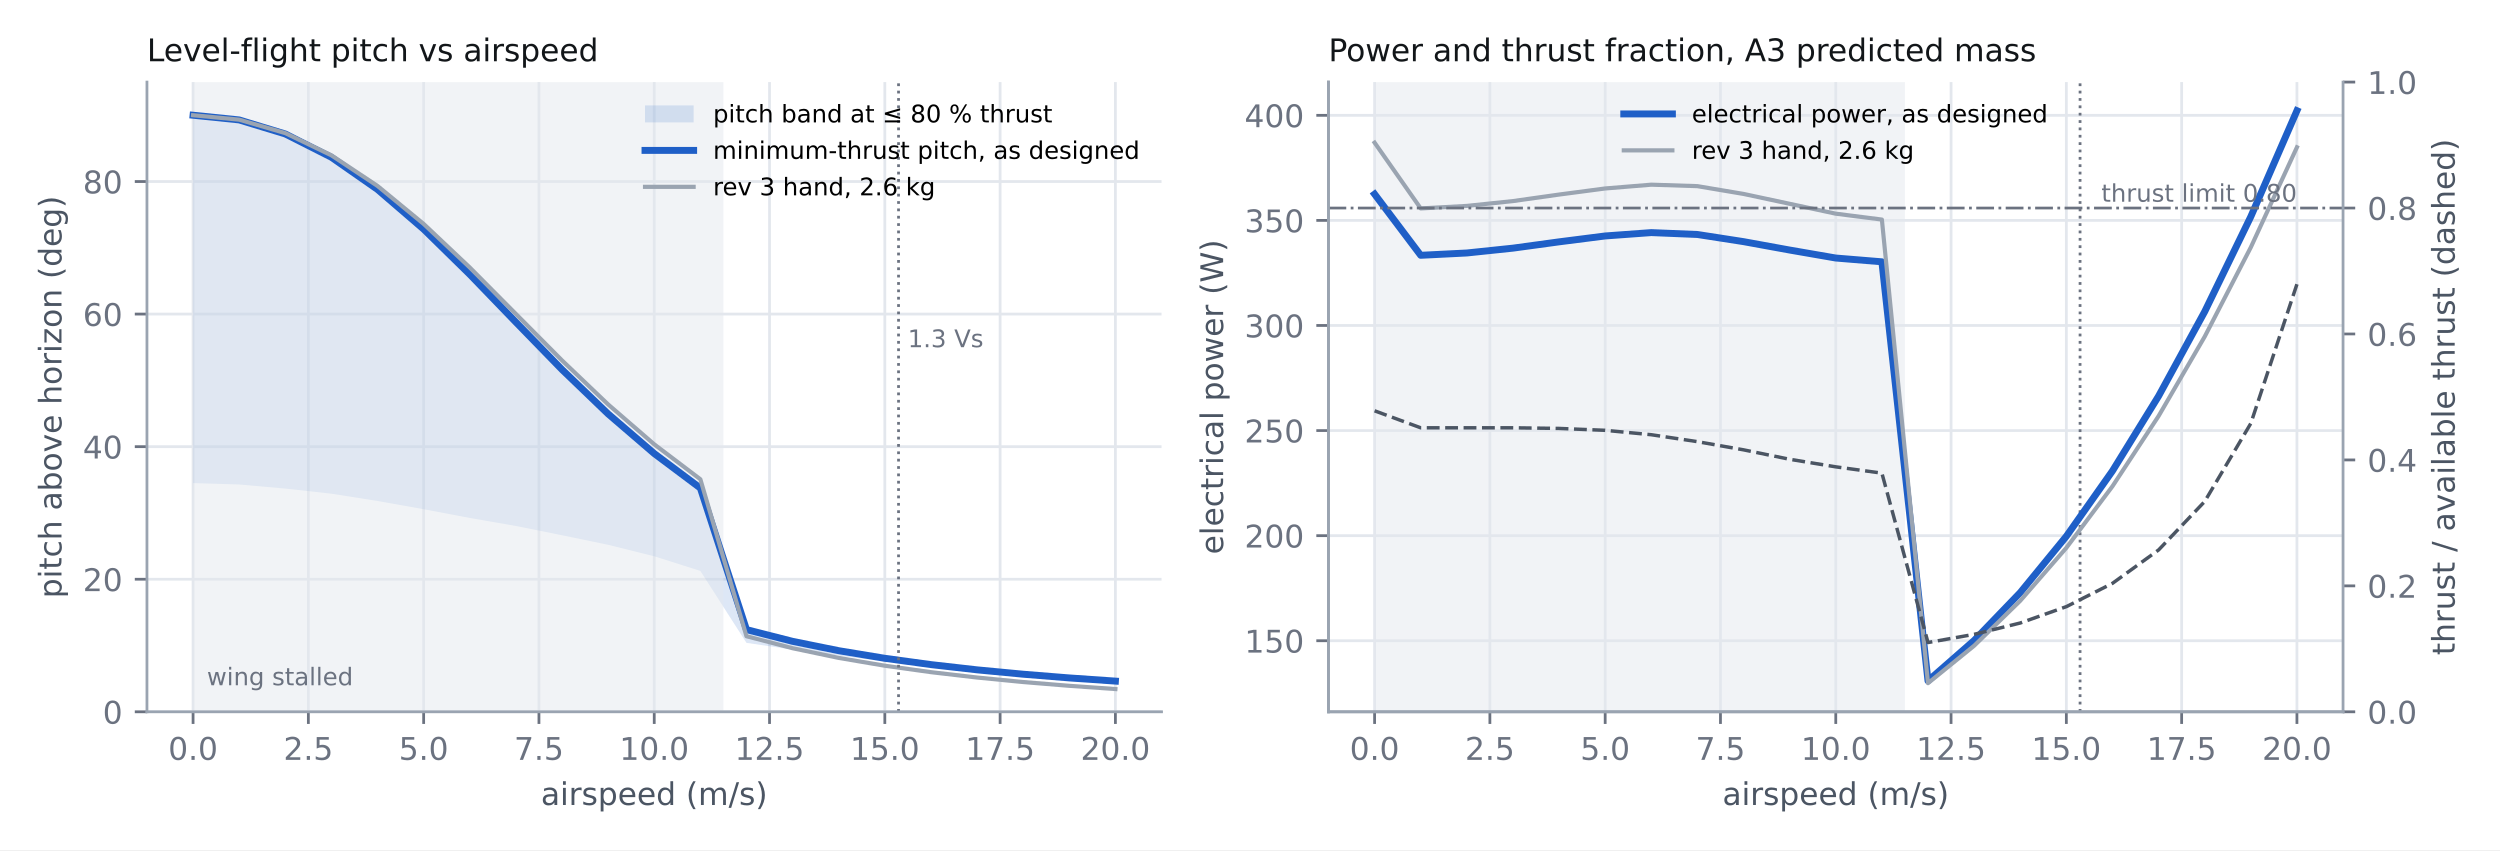
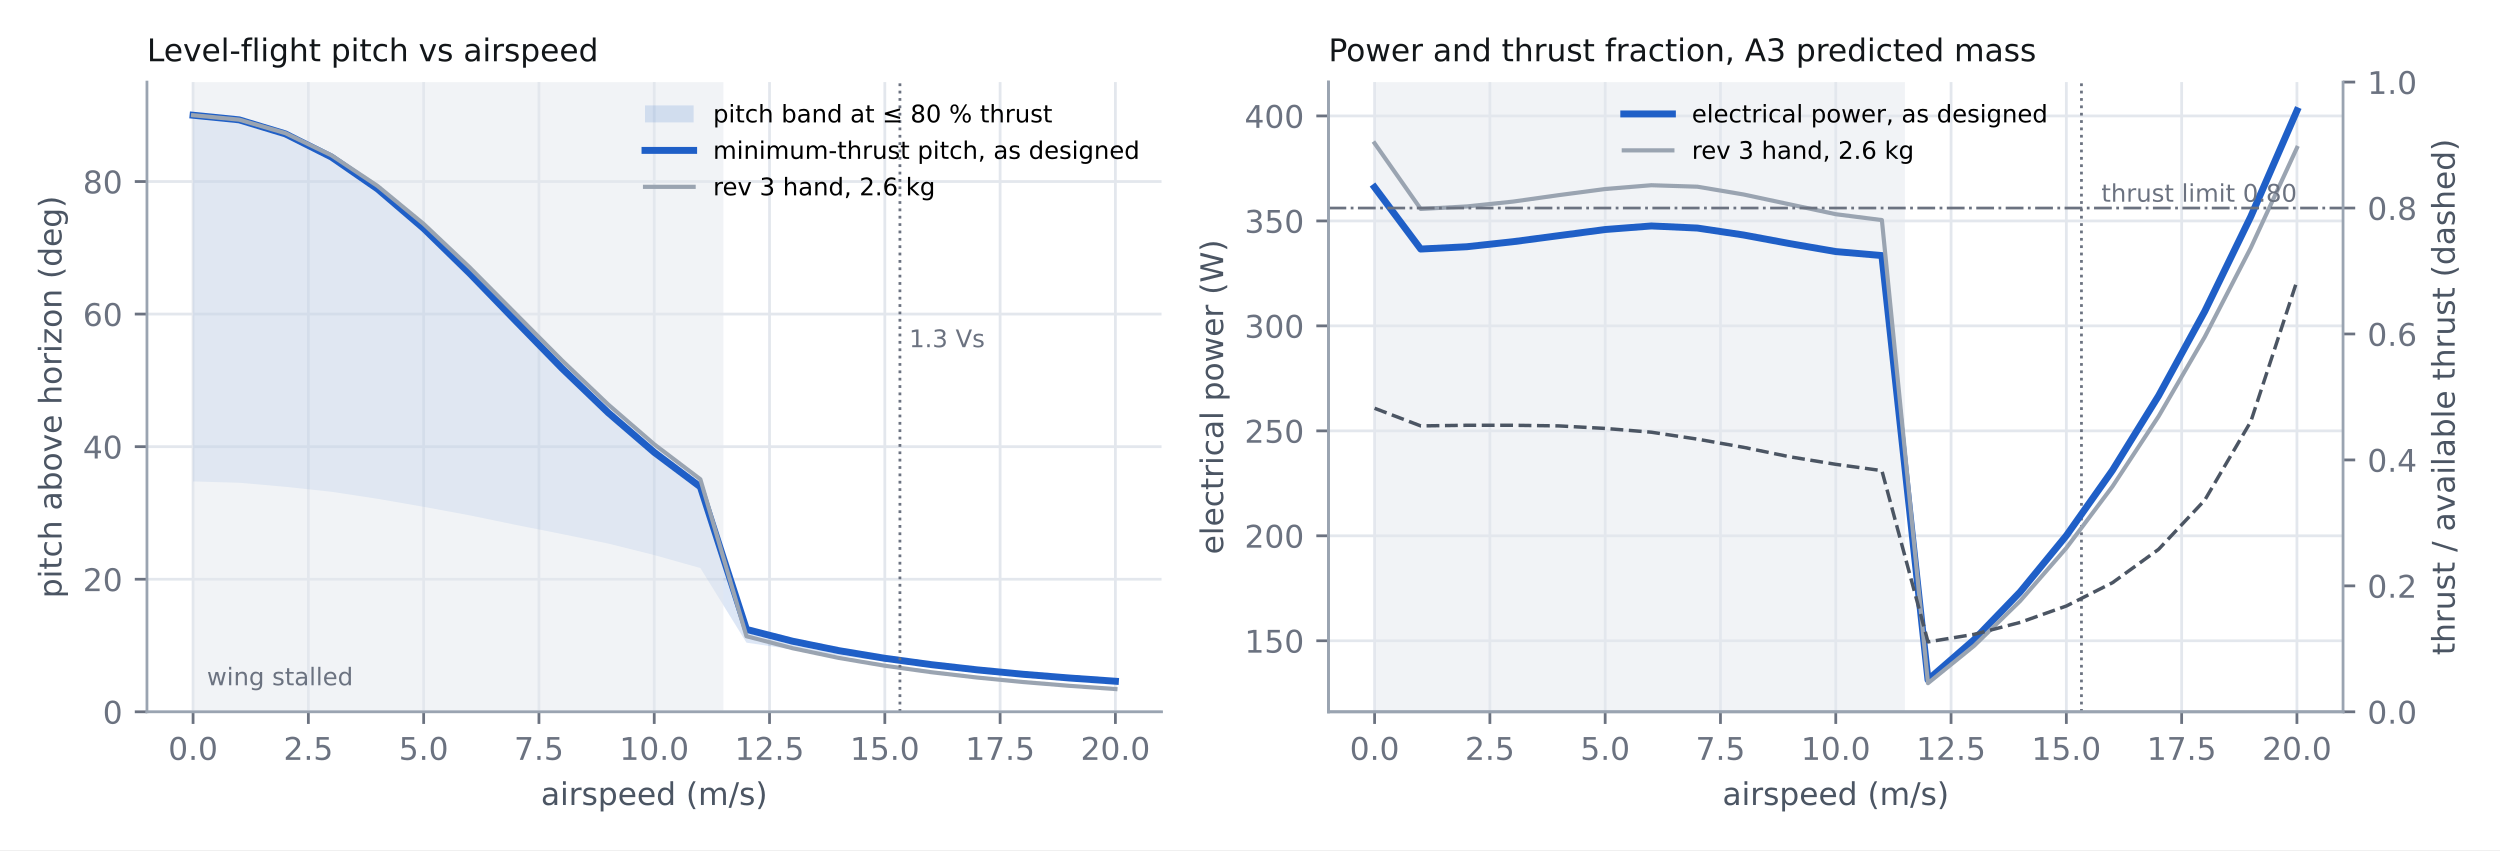
<svg xmlns="http://www.w3.org/2000/svg" xmlns:xlink="http://www.w3.org/1999/xlink" width="720pt" height="244.8pt" viewBox="0 0 720 244.8" version="1.1">
  <defs>
    <style type="text/css">*{stroke-linejoin: round; stroke-linecap: butt}</style>
  </defs>
  <g id="figure_1">
    <g id="patch_1">
      <path d="M 0 244.8  L 720 244.8  L 720 0  L 0 0  z " style="fill: #ffffff" />
    </g>
    <g id="axes_1">
      <g id="patch_2">
        <path d="M 42.322 204.998  L 334.519 204.998  L 334.519 23.64  L 42.322 23.64  z " style="fill: #ffffff" />
      </g>
      <g id="matplotlib.axis_1">
        <g id="xtick_1">
          <g id="line2d_1">
-             <path d="M 55.604 204.998  L 55.604 23.64  " clip-path="url(#p635dca496f)" style="fill: none; stroke: #e3e7ed; stroke-width: 0.8; stroke-linecap: square" />
+             <path d="M 55.604 204.998  L 55.604 23.64  " clip-path="url(#p59a75fa02b)" style="fill: none; stroke: #e3e7ed; stroke-width: 0.8; stroke-linecap: square" />
          </g>
          <g id="line2d_2">
            <defs>
-               <path id="m1dcbbbcacf" d="M 0 0  L 0 3.5  " style="stroke: #6b7280; stroke-width: 0.8" />
+               <path id="m2c5251b999" d="M 0 0  L 0 3.5  " style="stroke: #6b7280; stroke-width: 0.8" />
            </defs>
            <g>
-               <use xlink:href="#m1dcbbbcacf" x="55.604" y="204.998" style="fill: #6b7280; stroke: #6b7280; stroke-width: 0.8" />
+               <use xlink:href="#m2c5251b999" x="55.604" y="204.998" style="fill: #6b7280; stroke: #6b7280; stroke-width: 0.8" />
            </g>
          </g>
          <g id="text_1">
            <text style="font-size: 9px; font-family: 'IBM Plex Sans', 'DejaVu Sans'; text-anchor: middle; fill: #6b7280" x="55.604" y="218.836" transform="rotate(-0 55.60378 218.8358)">0.0</text>
          </g>
        </g>
        <g id="xtick_2">
          <g id="line2d_3">
-             <path d="M 88.808 204.998  L 88.808 23.64  " clip-path="url(#p635dca496f)" style="fill: none; stroke: #e3e7ed; stroke-width: 0.8; stroke-linecap: square" />
+             <path d="M 88.808 204.998  L 88.808 23.64  " clip-path="url(#p59a75fa02b)" style="fill: none; stroke: #e3e7ed; stroke-width: 0.8; stroke-linecap: square" />
          </g>
          <g id="line2d_4">
            <g>
-               <use xlink:href="#m1dcbbbcacf" x="88.808" y="204.998" style="fill: #6b7280; stroke: #6b7280; stroke-width: 0.8" />
+               <use xlink:href="#m2c5251b999" x="88.808" y="204.998" style="fill: #6b7280; stroke: #6b7280; stroke-width: 0.8" />
            </g>
          </g>
          <g id="text_2">
            <text style="font-size: 9px; font-family: 'IBM Plex Sans', 'DejaVu Sans'; text-anchor: middle; fill: #6b7280" x="88.808" y="218.836" transform="rotate(-0 88.80797 218.8358)">2.5</text>
          </g>
        </g>
        <g id="xtick_3">
          <g id="line2d_5">
-             <path d="M 122.012 204.998  L 122.012 23.64  " clip-path="url(#p635dca496f)" style="fill: none; stroke: #e3e7ed; stroke-width: 0.8; stroke-linecap: square" />
+             <path d="M 122.012 204.998  L 122.012 23.64  " clip-path="url(#p59a75fa02b)" style="fill: none; stroke: #e3e7ed; stroke-width: 0.8; stroke-linecap: square" />
          </g>
          <g id="line2d_6">
            <g>
-               <use xlink:href="#m1dcbbbcacf" x="122.012" y="204.998" style="fill: #6b7280; stroke: #6b7280; stroke-width: 0.8" />
+               <use xlink:href="#m2c5251b999" x="122.012" y="204.998" style="fill: #6b7280; stroke: #6b7280; stroke-width: 0.8" />
            </g>
          </g>
          <g id="text_3">
            <text style="font-size: 9px; font-family: 'IBM Plex Sans', 'DejaVu Sans'; text-anchor: middle; fill: #6b7280" x="122.012" y="218.836" transform="rotate(-0 122.0122 218.8358)">5.0</text>
          </g>
        </g>
        <g id="xtick_4">
          <g id="line2d_7">
-             <path d="M 155.216 204.998  L 155.216 23.64  " clip-path="url(#p635dca496f)" style="fill: none; stroke: #e3e7ed; stroke-width: 0.8; stroke-linecap: square" />
+             <path d="M 155.216 204.998  L 155.216 23.64  " clip-path="url(#p59a75fa02b)" style="fill: none; stroke: #e3e7ed; stroke-width: 0.8; stroke-linecap: square" />
          </g>
          <g id="line2d_8">
            <g>
-               <use xlink:href="#m1dcbbbcacf" x="155.216" y="204.998" style="fill: #6b7280; stroke: #6b7280; stroke-width: 0.8" />
+               <use xlink:href="#m2c5251b999" x="155.216" y="204.998" style="fill: #6b7280; stroke: #6b7280; stroke-width: 0.8" />
            </g>
          </g>
          <g id="text_4">
            <text style="font-size: 9px; font-family: 'IBM Plex Sans', 'DejaVu Sans'; text-anchor: middle; fill: #6b7280" x="155.216" y="218.836" transform="rotate(-0 155.2163 218.8358)">7.5</text>
          </g>
        </g>
        <g id="xtick_5">
          <g id="line2d_9">
-             <path d="M 188.421 204.998  L 188.421 23.64  " clip-path="url(#p635dca496f)" style="fill: none; stroke: #e3e7ed; stroke-width: 0.8; stroke-linecap: square" />
+             <path d="M 188.421 204.998  L 188.421 23.64  " clip-path="url(#p59a75fa02b)" style="fill: none; stroke: #e3e7ed; stroke-width: 0.8; stroke-linecap: square" />
          </g>
          <g id="line2d_10">
            <g>
-               <use xlink:href="#m1dcbbbcacf" x="188.421" y="204.998" style="fill: #6b7280; stroke: #6b7280; stroke-width: 0.8" />
+               <use xlink:href="#m2c5251b999" x="188.421" y="204.998" style="fill: #6b7280; stroke: #6b7280; stroke-width: 0.8" />
            </g>
          </g>
          <g id="text_5">
            <text style="font-size: 9px; font-family: 'IBM Plex Sans', 'DejaVu Sans'; text-anchor: middle; fill: #6b7280" x="188.421" y="218.836" transform="rotate(-0 188.4205 218.8358)">10.0</text>
          </g>
        </g>
        <g id="xtick_6">
          <g id="line2d_11">
-             <path d="M 221.625 204.998  L 221.625 23.64  " clip-path="url(#p635dca496f)" style="fill: none; stroke: #e3e7ed; stroke-width: 0.8; stroke-linecap: square" />
+             <path d="M 221.625 204.998  L 221.625 23.64  " clip-path="url(#p59a75fa02b)" style="fill: none; stroke: #e3e7ed; stroke-width: 0.8; stroke-linecap: square" />
          </g>
          <g id="line2d_12">
            <g>
-               <use xlink:href="#m1dcbbbcacf" x="221.625" y="204.998" style="fill: #6b7280; stroke: #6b7280; stroke-width: 0.8" />
+               <use xlink:href="#m2c5251b999" x="221.625" y="204.998" style="fill: #6b7280; stroke: #6b7280; stroke-width: 0.8" />
            </g>
          </g>
          <g id="text_6">
            <text style="font-size: 9px; font-family: 'IBM Plex Sans', 'DejaVu Sans'; text-anchor: middle; fill: #6b7280" x="221.625" y="218.836" transform="rotate(-0 221.6247 218.8358)">12.5</text>
          </g>
        </g>
        <g id="xtick_7">
          <g id="line2d_13">
-             <path d="M 254.829 204.998  L 254.829 23.64  " clip-path="url(#p635dca496f)" style="fill: none; stroke: #e3e7ed; stroke-width: 0.8; stroke-linecap: square" />
+             <path d="M 254.829 204.998  L 254.829 23.64  " clip-path="url(#p59a75fa02b)" style="fill: none; stroke: #e3e7ed; stroke-width: 0.8; stroke-linecap: square" />
          </g>
          <g id="line2d_14">
            <g>
-               <use xlink:href="#m1dcbbbcacf" x="254.829" y="204.998" style="fill: #6b7280; stroke: #6b7280; stroke-width: 0.8" />
+               <use xlink:href="#m2c5251b999" x="254.829" y="204.998" style="fill: #6b7280; stroke: #6b7280; stroke-width: 0.8" />
            </g>
          </g>
          <g id="text_7">
            <text style="font-size: 9px; font-family: 'IBM Plex Sans', 'DejaVu Sans'; text-anchor: middle; fill: #6b7280" x="254.829" y="218.836" transform="rotate(-0 254.8289 218.8358)">15.0</text>
          </g>
        </g>
        <g id="xtick_8">
          <g id="line2d_15">
-             <path d="M 288.033 204.998  L 288.033 23.64  " clip-path="url(#p635dca496f)" style="fill: none; stroke: #e3e7ed; stroke-width: 0.8; stroke-linecap: square" />
+             <path d="M 288.033 204.998  L 288.033 23.64  " clip-path="url(#p59a75fa02b)" style="fill: none; stroke: #e3e7ed; stroke-width: 0.8; stroke-linecap: square" />
          </g>
          <g id="line2d_16">
            <g>
-               <use xlink:href="#m1dcbbbcacf" x="288.033" y="204.998" style="fill: #6b7280; stroke: #6b7280; stroke-width: 0.8" />
+               <use xlink:href="#m2c5251b999" x="288.033" y="204.998" style="fill: #6b7280; stroke: #6b7280; stroke-width: 0.8" />
            </g>
          </g>
          <g id="text_8">
            <text style="font-size: 9px; font-family: 'IBM Plex Sans', 'DejaVu Sans'; text-anchor: middle; fill: #6b7280" x="288.033" y="218.836" transform="rotate(-0 288.0331 218.8358)">17.5</text>
          </g>
        </g>
        <g id="xtick_9">
          <g id="line2d_17">
-             <path d="M 321.237 204.998  L 321.237 23.64  " clip-path="url(#p635dca496f)" style="fill: none; stroke: #e3e7ed; stroke-width: 0.8; stroke-linecap: square" />
+             <path d="M 321.237 204.998  L 321.237 23.64  " clip-path="url(#p59a75fa02b)" style="fill: none; stroke: #e3e7ed; stroke-width: 0.8; stroke-linecap: square" />
          </g>
          <g id="line2d_18">
            <g>
-               <use xlink:href="#m1dcbbbcacf" x="321.237" y="204.998" style="fill: #6b7280; stroke: #6b7280; stroke-width: 0.8" />
+               <use xlink:href="#m2c5251b999" x="321.237" y="204.998" style="fill: #6b7280; stroke: #6b7280; stroke-width: 0.8" />
            </g>
          </g>
          <g id="text_9">
            <text style="font-size: 9px; font-family: 'IBM Plex Sans', 'DejaVu Sans'; text-anchor: middle; fill: #6b7280" x="321.237" y="218.836" transform="rotate(-0 321.2373 218.8358)">20.0</text>
          </g>
        </g>
        <g id="text_10">
          <text style="font-size: 9px; font-family: 'IBM Plex Sans', 'DejaVu Sans'; text-anchor: middle; fill: #4b5563" x="188.421" y="231.836" transform="rotate(-0 188.4205 231.8365)">airspeed (m/s)</text>
        </g>
      </g>
      <g id="matplotlib.axis_2">
        <g id="ytick_1">
          <g id="line2d_19">
-             <path d="M 42.322 204.998  L 334.519 204.998  " clip-path="url(#p635dca496f)" style="fill: none; stroke: #e3e7ed; stroke-width: 0.8; stroke-linecap: square" />
+             <path d="M 42.322 204.998  L 334.519 204.998  " clip-path="url(#p59a75fa02b)" style="fill: none; stroke: #e3e7ed; stroke-width: 0.8; stroke-linecap: square" />
          </g>
          <g id="line2d_20">
            <defs>
-               <path id="m80e78ddb7a" d="M 0 0  L -3.5 0  " style="stroke: #6b7280; stroke-width: 0.8" />
+               <path id="mfdec17c04b" d="M 0 0  L -3.5 0  " style="stroke: #6b7280; stroke-width: 0.8" />
            </defs>
            <g>
-               <use xlink:href="#m80e78ddb7a" x="42.322" y="204.998" style="fill: #6b7280; stroke: #6b7280; stroke-width: 0.8" />
+               <use xlink:href="#mfdec17c04b" x="42.322" y="204.998" style="fill: #6b7280; stroke: #6b7280; stroke-width: 0.8" />
            </g>
          </g>
          <g id="text_11">
            <text style="font-size: 9px; font-family: 'IBM Plex Sans', 'DejaVu Sans'; text-anchor: end; fill: #6b7280" x="35.322" y="208.417" transform="rotate(-0 35.32211 208.4168)">0</text>
          </g>
        </g>
        <g id="ytick_2">
          <g id="line2d_21">
-             <path d="M 42.322 166.817  L 334.519 166.817  " clip-path="url(#p635dca496f)" style="fill: none; stroke: #e3e7ed; stroke-width: 0.8; stroke-linecap: square" />
+             <path d="M 42.322 166.817  L 334.519 166.817  " clip-path="url(#p59a75fa02b)" style="fill: none; stroke: #e3e7ed; stroke-width: 0.8; stroke-linecap: square" />
          </g>
          <g id="line2d_22">
            <g>
-               <use xlink:href="#m80e78ddb7a" x="42.322" y="166.817" style="fill: #6b7280; stroke: #6b7280; stroke-width: 0.8" />
+               <use xlink:href="#mfdec17c04b" x="42.322" y="166.817" style="fill: #6b7280; stroke: #6b7280; stroke-width: 0.8" />
            </g>
          </g>
          <g id="text_12">
            <text style="font-size: 9px; font-family: 'IBM Plex Sans', 'DejaVu Sans'; text-anchor: end; fill: #6b7280" x="35.322" y="170.236" transform="rotate(-0 35.32211 170.2362)">20</text>
          </g>
        </g>
        <g id="ytick_3">
          <g id="line2d_23">
-             <path d="M 42.322 128.637  L 334.519 128.637  " clip-path="url(#p635dca496f)" style="fill: none; stroke: #e3e7ed; stroke-width: 0.8; stroke-linecap: square" />
+             <path d="M 42.322 128.637  L 334.519 128.637  " clip-path="url(#p59a75fa02b)" style="fill: none; stroke: #e3e7ed; stroke-width: 0.8; stroke-linecap: square" />
          </g>
          <g id="line2d_24">
            <g>
-               <use xlink:href="#m80e78ddb7a" x="42.322" y="128.637" style="fill: #6b7280; stroke: #6b7280; stroke-width: 0.8" />
+               <use xlink:href="#mfdec17c04b" x="42.322" y="128.637" style="fill: #6b7280; stroke: #6b7280; stroke-width: 0.8" />
            </g>
          </g>
          <g id="text_13">
            <text style="font-size: 9px; font-family: 'IBM Plex Sans', 'DejaVu Sans'; text-anchor: end; fill: #6b7280" x="35.322" y="132.056" transform="rotate(-0 35.32211 132.0556)">40</text>
          </g>
        </g>
        <g id="ytick_4">
          <g id="line2d_25">
-             <path d="M 42.322 90.456  L 334.519 90.456  " clip-path="url(#p635dca496f)" style="fill: none; stroke: #e3e7ed; stroke-width: 0.8; stroke-linecap: square" />
+             <path d="M 42.322 90.456  L 334.519 90.456  " clip-path="url(#p59a75fa02b)" style="fill: none; stroke: #e3e7ed; stroke-width: 0.8; stroke-linecap: square" />
          </g>
          <g id="line2d_26">
            <g>
-               <use xlink:href="#m80e78ddb7a" x="42.322" y="90.456" style="fill: #6b7280; stroke: #6b7280; stroke-width: 0.8" />
+               <use xlink:href="#mfdec17c04b" x="42.322" y="90.456" style="fill: #6b7280; stroke: #6b7280; stroke-width: 0.8" />
            </g>
          </g>
          <g id="text_14">
            <text style="font-size: 9px; font-family: 'IBM Plex Sans', 'DejaVu Sans'; text-anchor: end; fill: #6b7280" x="35.322" y="93.875" transform="rotate(-0 35.32211 93.87501)">60</text>
          </g>
        </g>
        <g id="ytick_5">
          <g id="line2d_27">
-             <path d="M 42.322 52.275  L 334.519 52.275  " clip-path="url(#p635dca496f)" style="fill: none; stroke: #e3e7ed; stroke-width: 0.8; stroke-linecap: square" />
+             <path d="M 42.322 52.275  L 334.519 52.275  " clip-path="url(#p59a75fa02b)" style="fill: none; stroke: #e3e7ed; stroke-width: 0.8; stroke-linecap: square" />
          </g>
          <g id="line2d_28">
            <g>
-               <use xlink:href="#m80e78ddb7a" x="42.322" y="52.275" style="fill: #6b7280; stroke: #6b7280; stroke-width: 0.8" />
+               <use xlink:href="#mfdec17c04b" x="42.322" y="52.275" style="fill: #6b7280; stroke: #6b7280; stroke-width: 0.8" />
            </g>
          </g>
          <g id="text_15">
            <text style="font-size: 9px; font-family: 'IBM Plex Sans', 'DejaVu Sans'; text-anchor: end; fill: #6b7280" x="35.322" y="55.694" transform="rotate(-0 35.32211 55.6944)">80</text>
          </g>
        </g>
        <g id="text_16">
          <text style="font-size: 9px; font-family: 'IBM Plex Sans', 'DejaVu Sans'; text-anchor: middle; fill: #4b5563" x="17.707" y="114.319" transform="rotate(-90 17.7075 114.3189)">pitch above horizon (deg)</text>
        </g>
      </g>
      <g id="FillBetweenPolyCollection_1">
        <defs>
-           <path id="m01a3d61330" d="M 55.604 -211.615  L 55.604 -105.664  L 68.885 -105.263  L 82.167 -104.079  L 95.449 -102.609  L 108.73 -100.509  L 122.012 -98.142  L 135.294 -95.622  L 148.576 -93.312  L 161.857 -90.64  L 175.139 -87.891  L 188.421 -84.588  L 201.702 -80.369  L 214.984 -59.656  L 228.266 -57.709  L 241.547 -55.972  L 254.829 -54.253  L 268.111 -52.917  L 281.392 -51.409  L 294.674 -50.626  L 307.956 -49.557  L 321.237 -48.641  L 321.237 -48.641  L 321.237 -48.641  L 307.956 -49.557  L 294.674 -50.626  L 281.392 -51.886  L 268.111 -53.394  L 254.829 -55.208  L 241.547 -57.403  L 228.266 -60.095  L 214.984 -63.474  L 201.702 -104.232  L 188.421 -114.178  L 175.139 -125.594  L 161.857 -138.365  L 148.576 -152.015  L 135.294 -165.779  L 122.012 -178.799  L 108.73 -190.234  L 95.449 -199.493  L 82.167 -206.212  L 68.885 -210.259  L 55.604 -211.615  z " />
+           <path id="m97ffe733b5" d="M 55.604 -211.615  L 55.604 -106.141  L 68.885 -105.759  L 82.167 -104.595  L 95.449 -103.163  L 108.73 -101.139  L 122.012 -98.829  L 135.294 -96.367  L 148.576 -93.618  L 161.857 -90.983  L 175.139 -88.253  L 188.421 -84.932  L 201.702 -81.19  L 214.984 -59.713  L 228.266 -57.747  L 241.547 -55.991  L 254.829 -54.253  L 268.111 -52.917  L 281.392 -51.409  L 294.674 -50.607  L 307.956 -49.538  L 321.237 -48.603  L 321.237 -48.603  L 321.237 -48.603  L 307.956 -49.538  L 294.674 -50.607  L 281.392 -51.886  L 268.111 -53.394  L 254.829 -55.208  L 241.547 -57.422  L 228.266 -60.133  L 214.984 -63.531  L 201.702 -104.576  L 188.421 -114.522  L 175.139 -125.957  L 161.857 -138.709  L 148.576 -152.32  L 135.294 -166.046  L 122.012 -179.009  L 108.73 -190.386  L 95.449 -199.569  L 82.167 -206.25  L 68.885 -210.279  L 55.604 -211.615  z " />
        </defs>
-         <g clip-path="url(#p635dca496f)">
-           <use xlink:href="#m01a3d61330" x="0" y="244.8" style="fill: #1f5fc7; fill-opacity: 0.15" />
+         <g clip-path="url(#p59a75fa02b)">
+           <use xlink:href="#m97ffe733b5" x="0" y="244.8" style="fill: #1f5fc7; fill-opacity: 0.15" />
        </g>
      </g>
      <g id="patch_3">
-         <path d="M 55.604 204.998  L 208.343 204.998  L 208.343 23.64  L 55.604 23.64  z " clip-path="url(#p635dca496f)" style="fill: #e3e7ed; opacity: 0.5" />
+         <path d="M 55.604 204.998  L 208.343 204.998  L 208.343 23.64  L 55.604 23.64  z " clip-path="url(#p59a75fa02b)" style="fill: #e3e7ed; opacity: 0.5" />
      </g>
      <g id="line2d_29">
-         <path d="M 55.604 33.185  L 68.885 34.541  L 82.167 38.588  L 95.449 45.307  L 108.73 54.566  L 122.012 66.001  L 135.294 79.021  L 148.576 92.785  L 161.857 106.435  L 175.139 119.206  L 188.421 130.622  L 201.702 140.568  L 214.984 181.326  L 228.266 184.705  L 241.547 187.397  L 254.829 189.592  L 268.111 191.406  L 281.392 192.914  L 294.674 194.174  L 307.956 195.243  L 321.237 196.159  " clip-path="url(#p635dca496f)" style="fill: none; stroke: #1f5fc7; stroke-width: 2; stroke-linecap: square" />
+         <path d="M 55.604 33.185  L 68.885 34.521  L 82.167 38.55  L 95.449 45.231  L 108.73 54.414  L 122.012 65.791  L 135.294 78.754  L 148.576 92.48  L 161.857 106.091  L 175.139 118.843  L 188.421 130.278  L 201.702 140.224  L 214.984 181.269  L 228.266 184.667  L 241.547 187.378  L 254.829 189.592  L 268.111 191.406  L 281.392 192.914  L 294.674 194.193  L 307.956 195.262  L 321.237 196.197  " clip-path="url(#p59a75fa02b)" style="fill: none; stroke: #1f5fc7; stroke-width: 2; stroke-linecap: square" />
      </g>
      <g id="line2d_30">
-         <path d="M 55.604 33.185  L 68.885 34.464  L 82.167 38.34  L 95.449 44.735  L 108.73 53.555  L 122.012 64.493  L 135.294 77.036  L 148.576 90.418  L 161.857 103.8  L 175.139 116.476  L 188.421 127.969  L 201.702 138.029  L 214.984 183.235  L 228.266 186.69  L 241.547 189.477  L 254.829 191.73  L 268.111 193.582  L 281.392 195.128  L 294.674 196.426  L 307.956 197.514  L 321.237 198.45  " clip-path="url(#p635dca496f)" style="fill: none; stroke: #9aa4b1; stroke-width: 1.2; stroke-linecap: square" />
+         <path d="M 55.604 33.185  L 68.885 34.464  L 82.167 38.34  L 95.449 44.735  L 108.73 53.555  L 122.012 64.493  L 135.294 77.036  L 148.576 90.418  L 161.857 103.8  L 175.139 116.476  L 188.421 127.969  L 201.702 138.029  L 214.984 183.235  L 228.266 186.69  L 241.547 189.477  L 254.829 191.73  L 268.111 193.582  L 281.392 195.128  L 294.674 196.426  L 307.956 197.514  L 321.237 198.45  " clip-path="url(#p59a75fa02b)" style="fill: none; stroke: #9aa4b1; stroke-width: 1.2; stroke-linecap: square" />
      </g>
      <g id="line2d_31">
-         <path d="M 258.779 204.998  L 258.779 23.64  " clip-path="url(#p635dca496f)" style="fill: none; stroke-dasharray: 0.8,1.32; stroke-dashoffset: 0; stroke: #6b7280; stroke-width: 0.8" />
+         <path d="M 259.179 204.998  L 259.179 23.64  " clip-path="url(#p59a75fa02b)" style="fill: none; stroke-dasharray: 0.8,1.32; stroke-dashoffset: 0; stroke: #6b7280; stroke-width: 0.8" />
      </g>
      <g id="patch_4">
        <path d="M 42.322 204.998  L 42.322 23.64  " style="fill: none; stroke: #9aa4b1; stroke-width: 0.8; stroke-linejoin: miter; stroke-linecap: square" />
      </g>
      <g id="patch_5">
        <path d="M 42.322 204.998  L 334.519 204.998  " style="fill: none; stroke: #9aa4b1; stroke-width: 0.8; stroke-linejoin: miter; stroke-linecap: square" />
      </g>
      <g id="text_17">
        <text style="font-size: 7px; font-family: 'IBM Plex Sans', 'DejaVu Sans'; text-anchor: start; fill: #6b7280" x="59.588" y="197.362" transform="rotate(-0 59.58829 197.3618)">wing stalled</text>
      </g>
      <g id="text_18">
-         <text style="font-size: 7px; font-family: 'IBM Plex Sans', 'DejaVu Sans'; text-anchor: start; fill: #6b7280" x="261.436" y="100.001" transform="rotate(-0 261.4357 100.0012)">1.3 Vs</text>
+         <text style="font-size: 7px; font-family: 'IBM Plex Sans', 'DejaVu Sans'; text-anchor: start; fill: #6b7280" x="261.835" y="100.001" transform="rotate(-0 261.8353 100.0012)">1.3 Vs</text>
      </g>
      <g id="text_19">
        <text style="font-size: 9px; font-family: 'IBM Plex Sans', 'DejaVu Sans'; text-anchor: start; fill: #121619" x="42.322" y="17.64" transform="rotate(-0 42.32211 17.64)">Level-flight pitch vs airspeed</text>
      </g>
      <g id="legend_1">
        <g id="patch_6">
          <path d="M 185.765 35.259  L 199.765 35.259  L 199.765 30.359  L 185.765 30.359  z " style="fill: #1f5fc7; fill-opacity: 0.15" />
        </g>
        <g id="text_20">
          <text style="font-size: 7px; font-family: 'IBM Plex Sans', 'DejaVu Sans'; text-anchor: start" x="205.365" y="35.259" transform="rotate(-0 205.3646 35.25891)">pitch band at ≤ 80 % thrust</text>
        </g>
        <g id="line2d_32">
          <path d="M 185.765 43.309  L 192.765 43.309  L 199.765 43.309  " style="fill: none; stroke: #1f5fc7; stroke-width: 2; stroke-linecap: square" />
        </g>
        <g id="text_21">
          <text style="font-size: 7px; font-family: 'IBM Plex Sans', 'DejaVu Sans'; text-anchor: start" x="205.365" y="45.759" transform="rotate(-0 205.3646 45.75945)">minimum-thrust pitch, as designed</text>
        </g>
        <g id="line2d_33">
          <path d="M 185.765 53.81  L 192.765 53.81  L 199.765 53.81  " style="fill: none; stroke: #9aa4b1; stroke-width: 1.2; stroke-linecap: square" />
        </g>
        <g id="text_22">
          <text style="font-size: 7px; font-family: 'IBM Plex Sans', 'DejaVu Sans'; text-anchor: start" x="205.365" y="56.26" transform="rotate(-0 205.3646 56.26)">rev 3 hand, 2.6 kg</text>
        </g>
      </g>
    </g>
    <g id="axes_2">
      <g id="patch_7">
        <path d="M 382.601 204.998  L 674.798 204.998  L 674.798 23.64  L 382.601 23.64  z " style="fill: #ffffff" />
      </g>
      <g id="matplotlib.axis_3">
        <g id="xtick_10">
          <g id="line2d_34">
-             <path d="M 395.883 204.998  L 395.883 23.64  " clip-path="url(#pb120e68111)" style="fill: none; stroke: #e3e7ed; stroke-width: 0.8; stroke-linecap: square" />
+             <path d="M 395.883 204.998  L 395.883 23.64  " clip-path="url(#p0f45c5b88e)" style="fill: none; stroke: #e3e7ed; stroke-width: 0.8; stroke-linecap: square" />
          </g>
          <g id="line2d_35">
            <g>
-               <use xlink:href="#m1dcbbbcacf" x="395.883" y="204.998" style="fill: #6b7280; stroke: #6b7280; stroke-width: 0.8" />
+               <use xlink:href="#m2c5251b999" x="395.883" y="204.998" style="fill: #6b7280; stroke: #6b7280; stroke-width: 0.8" />
            </g>
          </g>
          <g id="text_23">
            <text style="font-size: 9px; font-family: 'IBM Plex Sans', 'DejaVu Sans'; text-anchor: middle; fill: #6b7280" x="395.883" y="218.836" transform="rotate(-0 395.8827 218.8358)">0.0</text>
          </g>
        </g>
        <g id="xtick_11">
          <g id="line2d_36">
-             <path d="M 429.087 204.998  L 429.087 23.64  " clip-path="url(#pb120e68111)" style="fill: none; stroke: #e3e7ed; stroke-width: 0.8; stroke-linecap: square" />
+             <path d="M 429.087 204.998  L 429.087 23.64  " clip-path="url(#p0f45c5b88e)" style="fill: none; stroke: #e3e7ed; stroke-width: 0.8; stroke-linecap: square" />
          </g>
          <g id="line2d_37">
            <g>
-               <use xlink:href="#m1dcbbbcacf" x="429.087" y="204.998" style="fill: #6b7280; stroke: #6b7280; stroke-width: 0.8" />
+               <use xlink:href="#m2c5251b999" x="429.087" y="204.998" style="fill: #6b7280; stroke: #6b7280; stroke-width: 0.8" />
            </g>
          </g>
          <g id="text_24">
            <text style="font-size: 9px; font-family: 'IBM Plex Sans', 'DejaVu Sans'; text-anchor: middle; fill: #6b7280" x="429.087" y="218.836" transform="rotate(-0 429.0869 218.8358)">2.5</text>
          </g>
        </g>
        <g id="xtick_12">
          <g id="line2d_38">
-             <path d="M 462.291 204.998  L 462.291 23.64  " clip-path="url(#pb120e68111)" style="fill: none; stroke: #e3e7ed; stroke-width: 0.8; stroke-linecap: square" />
+             <path d="M 462.291 204.998  L 462.291 23.64  " clip-path="url(#p0f45c5b88e)" style="fill: none; stroke: #e3e7ed; stroke-width: 0.8; stroke-linecap: square" />
          </g>
          <g id="line2d_39">
            <g>
-               <use xlink:href="#m1dcbbbcacf" x="462.291" y="204.998" style="fill: #6b7280; stroke: #6b7280; stroke-width: 0.8" />
+               <use xlink:href="#m2c5251b999" x="462.291" y="204.998" style="fill: #6b7280; stroke: #6b7280; stroke-width: 0.8" />
            </g>
          </g>
          <g id="text_25">
            <text style="font-size: 9px; font-family: 'IBM Plex Sans', 'DejaVu Sans'; text-anchor: middle; fill: #6b7280" x="462.291" y="218.836" transform="rotate(-0 462.2911 218.8358)">5.0</text>
          </g>
        </g>
        <g id="xtick_13">
          <g id="line2d_40">
-             <path d="M 495.495 204.998  L 495.495 23.64  " clip-path="url(#pb120e68111)" style="fill: none; stroke: #e3e7ed; stroke-width: 0.8; stroke-linecap: square" />
+             <path d="M 495.495 204.998  L 495.495 23.64  " clip-path="url(#p0f45c5b88e)" style="fill: none; stroke: #e3e7ed; stroke-width: 0.8; stroke-linecap: square" />
          </g>
          <g id="line2d_41">
            <g>
-               <use xlink:href="#m1dcbbbcacf" x="495.495" y="204.998" style="fill: #6b7280; stroke: #6b7280; stroke-width: 0.8" />
+               <use xlink:href="#m2c5251b999" x="495.495" y="204.998" style="fill: #6b7280; stroke: #6b7280; stroke-width: 0.8" />
            </g>
          </g>
          <g id="text_26">
            <text style="font-size: 9px; font-family: 'IBM Plex Sans', 'DejaVu Sans'; text-anchor: middle; fill: #6b7280" x="495.495" y="218.836" transform="rotate(-0 495.4953 218.8358)">7.5</text>
          </g>
        </g>
        <g id="xtick_14">
          <g id="line2d_42">
-             <path d="M 528.699 204.998  L 528.699 23.64  " clip-path="url(#pb120e68111)" style="fill: none; stroke: #e3e7ed; stroke-width: 0.8; stroke-linecap: square" />
+             <path d="M 528.699 204.998  L 528.699 23.64  " clip-path="url(#p0f45c5b88e)" style="fill: none; stroke: #e3e7ed; stroke-width: 0.8; stroke-linecap: square" />
          </g>
          <g id="line2d_43">
            <g>
-               <use xlink:href="#m1dcbbbcacf" x="528.699" y="204.998" style="fill: #6b7280; stroke: #6b7280; stroke-width: 0.8" />
+               <use xlink:href="#m2c5251b999" x="528.699" y="204.998" style="fill: #6b7280; stroke: #6b7280; stroke-width: 0.8" />
            </g>
          </g>
          <g id="text_27">
            <text style="font-size: 9px; font-family: 'IBM Plex Sans', 'DejaVu Sans'; text-anchor: middle; fill: #6b7280" x="528.699" y="218.836" transform="rotate(-0 528.6995 218.8358)">10.0</text>
          </g>
        </g>
        <g id="xtick_15">
          <g id="line2d_44">
-             <path d="M 561.904 204.998  L 561.904 23.64  " clip-path="url(#pb120e68111)" style="fill: none; stroke: #e3e7ed; stroke-width: 0.8; stroke-linecap: square" />
+             <path d="M 561.904 204.998  L 561.904 23.64  " clip-path="url(#p0f45c5b88e)" style="fill: none; stroke: #e3e7ed; stroke-width: 0.8; stroke-linecap: square" />
          </g>
          <g id="line2d_45">
            <g>
-               <use xlink:href="#m1dcbbbcacf" x="561.904" y="204.998" style="fill: #6b7280; stroke: #6b7280; stroke-width: 0.8" />
+               <use xlink:href="#m2c5251b999" x="561.904" y="204.998" style="fill: #6b7280; stroke: #6b7280; stroke-width: 0.8" />
            </g>
          </g>
          <g id="text_28">
            <text style="font-size: 9px; font-family: 'IBM Plex Sans', 'DejaVu Sans'; text-anchor: middle; fill: #6b7280" x="561.904" y="218.836" transform="rotate(-0 561.9037 218.8358)">12.5</text>
          </g>
        </g>
        <g id="xtick_16">
          <g id="line2d_46">
-             <path d="M 595.108 204.998  L 595.108 23.64  " clip-path="url(#pb120e68111)" style="fill: none; stroke: #e3e7ed; stroke-width: 0.8; stroke-linecap: square" />
+             <path d="M 595.108 204.998  L 595.108 23.64  " clip-path="url(#p0f45c5b88e)" style="fill: none; stroke: #e3e7ed; stroke-width: 0.8; stroke-linecap: square" />
          </g>
          <g id="line2d_47">
            <g>
-               <use xlink:href="#m1dcbbbcacf" x="595.108" y="204.998" style="fill: #6b7280; stroke: #6b7280; stroke-width: 0.8" />
+               <use xlink:href="#m2c5251b999" x="595.108" y="204.998" style="fill: #6b7280; stroke: #6b7280; stroke-width: 0.8" />
            </g>
          </g>
          <g id="text_29">
            <text style="font-size: 9px; font-family: 'IBM Plex Sans', 'DejaVu Sans'; text-anchor: middle; fill: #6b7280" x="595.108" y="218.836" transform="rotate(-0 595.1078 218.8358)">15.0</text>
          </g>
        </g>
        <g id="xtick_17">
          <g id="line2d_48">
-             <path d="M 628.312 204.998  L 628.312 23.64  " clip-path="url(#pb120e68111)" style="fill: none; stroke: #e3e7ed; stroke-width: 0.8; stroke-linecap: square" />
+             <path d="M 628.312 204.998  L 628.312 23.64  " clip-path="url(#p0f45c5b88e)" style="fill: none; stroke: #e3e7ed; stroke-width: 0.8; stroke-linecap: square" />
          </g>
          <g id="line2d_49">
            <g>
-               <use xlink:href="#m1dcbbbcacf" x="628.312" y="204.998" style="fill: #6b7280; stroke: #6b7280; stroke-width: 0.8" />
+               <use xlink:href="#m2c5251b999" x="628.312" y="204.998" style="fill: #6b7280; stroke: #6b7280; stroke-width: 0.8" />
            </g>
          </g>
          <g id="text_30">
            <text style="font-size: 9px; font-family: 'IBM Plex Sans', 'DejaVu Sans'; text-anchor: middle; fill: #6b7280" x="628.312" y="218.836" transform="rotate(-0 628.312 218.8358)">17.5</text>
          </g>
        </g>
        <g id="xtick_18">
          <g id="line2d_50">
-             <path d="M 661.516 204.998  L 661.516 23.64  " clip-path="url(#pb120e68111)" style="fill: none; stroke: #e3e7ed; stroke-width: 0.8; stroke-linecap: square" />
+             <path d="M 661.516 204.998  L 661.516 23.64  " clip-path="url(#p0f45c5b88e)" style="fill: none; stroke: #e3e7ed; stroke-width: 0.8; stroke-linecap: square" />
          </g>
          <g id="line2d_51">
            <g>
-               <use xlink:href="#m1dcbbbcacf" x="661.516" y="204.998" style="fill: #6b7280; stroke: #6b7280; stroke-width: 0.8" />
+               <use xlink:href="#m2c5251b999" x="661.516" y="204.998" style="fill: #6b7280; stroke: #6b7280; stroke-width: 0.8" />
            </g>
          </g>
          <g id="text_31">
            <text style="font-size: 9px; font-family: 'IBM Plex Sans', 'DejaVu Sans'; text-anchor: middle; fill: #6b7280" x="661.516" y="218.836" transform="rotate(-0 661.5162 218.8358)">20.0</text>
          </g>
        </g>
        <g id="text_32">
          <text style="font-size: 9px; font-family: 'IBM Plex Sans', 'DejaVu Sans'; text-anchor: middle; fill: #4b5563" x="528.699" y="231.836" transform="rotate(-0 528.6995 231.8365)">airspeed (m/s)</text>
        </g>
      </g>
      <g id="matplotlib.axis_4">
        <g id="ytick_6">
          <g id="line2d_52">
-             <path d="M 382.601 184.528  L 674.798 184.528  " clip-path="url(#pb120e68111)" style="fill: none; stroke: #e3e7ed; stroke-width: 0.8; stroke-linecap: square" />
+             <path d="M 382.601 184.542  L 674.798 184.542  " clip-path="url(#p0f45c5b88e)" style="fill: none; stroke: #e3e7ed; stroke-width: 0.8; stroke-linecap: square" />
          </g>
          <g id="line2d_53">
            <g>
-               <use xlink:href="#m80e78ddb7a" x="382.601" y="184.528" style="fill: #6b7280; stroke: #6b7280; stroke-width: 0.8" />
+               <use xlink:href="#mfdec17c04b" x="382.601" y="184.542" style="fill: #6b7280; stroke: #6b7280; stroke-width: 0.8" />
            </g>
          </g>
          <g id="text_33">
-             <text style="font-size: 9px; font-family: 'IBM Plex Sans', 'DejaVu Sans'; text-anchor: end; fill: #6b7280" x="375.601" y="187.947" transform="rotate(-0 375.6011 187.9472)">150</text>
+             <text style="font-size: 9px; font-family: 'IBM Plex Sans', 'DejaVu Sans'; text-anchor: end; fill: #6b7280" x="375.601" y="187.961" transform="rotate(-0 375.6011 187.9606)">150</text>
          </g>
        </g>
        <g id="ytick_7">
          <g id="line2d_54">
-             <path d="M 382.601 154.266  L 674.798 154.266  " clip-path="url(#pb120e68111)" style="fill: none; stroke: #e3e7ed; stroke-width: 0.8; stroke-linecap: square" />
+             <path d="M 382.601 154.312  L 674.798 154.312  " clip-path="url(#p0f45c5b88e)" style="fill: none; stroke: #e3e7ed; stroke-width: 0.8; stroke-linecap: square" />
          </g>
          <g id="line2d_55">
            <g>
-               <use xlink:href="#m80e78ddb7a" x="382.601" y="154.266" style="fill: #6b7280; stroke: #6b7280; stroke-width: 0.8" />
+               <use xlink:href="#mfdec17c04b" x="382.601" y="154.312" style="fill: #6b7280; stroke: #6b7280; stroke-width: 0.8" />
            </g>
          </g>
          <g id="text_34">
-             <text style="font-size: 9px; font-family: 'IBM Plex Sans', 'DejaVu Sans'; text-anchor: end; fill: #6b7280" x="375.601" y="157.685" transform="rotate(-0 375.6011 157.6846)">200</text>
+             <text style="font-size: 9px; font-family: 'IBM Plex Sans', 'DejaVu Sans'; text-anchor: end; fill: #6b7280" x="375.601" y="157.731" transform="rotate(-0 375.6011 157.7313)">200</text>
          </g>
        </g>
        <g id="ytick_8">
          <g id="line2d_56">
-             <path d="M 382.601 124.003  L 674.798 124.003  " clip-path="url(#pb120e68111)" style="fill: none; stroke: #e3e7ed; stroke-width: 0.8; stroke-linecap: square" />
+             <path d="M 382.601 124.083  L 674.798 124.083  " clip-path="url(#p0f45c5b88e)" style="fill: none; stroke: #e3e7ed; stroke-width: 0.8; stroke-linecap: square" />
          </g>
          <g id="line2d_57">
            <g>
-               <use xlink:href="#m80e78ddb7a" x="382.601" y="124.003" style="fill: #6b7280; stroke: #6b7280; stroke-width: 0.8" />
+               <use xlink:href="#mfdec17c04b" x="382.601" y="124.083" style="fill: #6b7280; stroke: #6b7280; stroke-width: 0.8" />
            </g>
          </g>
          <g id="text_35">
-             <text style="font-size: 9px; font-family: 'IBM Plex Sans', 'DejaVu Sans'; text-anchor: end; fill: #6b7280" x="375.601" y="127.422" transform="rotate(-0 375.6011 127.4219)">250</text>
+             <text style="font-size: 9px; font-family: 'IBM Plex Sans', 'DejaVu Sans'; text-anchor: end; fill: #6b7280" x="375.601" y="127.502" transform="rotate(-0 375.6011 127.502)">250</text>
          </g>
        </g>
        <g id="ytick_9">
          <g id="line2d_58">
-             <path d="M 382.601 93.74  L 674.798 93.74  " clip-path="url(#pb120e68111)" style="fill: none; stroke: #e3e7ed; stroke-width: 0.8; stroke-linecap: square" />
+             <path d="M 382.601 93.854  L 674.798 93.854  " clip-path="url(#p0f45c5b88e)" style="fill: none; stroke: #e3e7ed; stroke-width: 0.8; stroke-linecap: square" />
          </g>
          <g id="line2d_59">
            <g>
-               <use xlink:href="#m80e78ddb7a" x="382.601" y="93.74" style="fill: #6b7280; stroke: #6b7280; stroke-width: 0.8" />
+               <use xlink:href="#mfdec17c04b" x="382.601" y="93.854" style="fill: #6b7280; stroke: #6b7280; stroke-width: 0.8" />
            </g>
          </g>
          <g id="text_36">
-             <text style="font-size: 9px; font-family: 'IBM Plex Sans', 'DejaVu Sans'; text-anchor: end; fill: #6b7280" x="375.601" y="97.159" transform="rotate(-0 375.6011 97.1593)">300</text>
+             <text style="font-size: 9px; font-family: 'IBM Plex Sans', 'DejaVu Sans'; text-anchor: end; fill: #6b7280" x="375.601" y="97.273" transform="rotate(-0 375.6011 97.27263)">300</text>
          </g>
        </g>
        <g id="ytick_10">
          <g id="line2d_60">
-             <path d="M 382.601 63.478  L 674.798 63.478  " clip-path="url(#pb120e68111)" style="fill: none; stroke: #e3e7ed; stroke-width: 0.8; stroke-linecap: square" />
+             <path d="M 382.601 63.624  L 674.798 63.624  " clip-path="url(#p0f45c5b88e)" style="fill: none; stroke: #e3e7ed; stroke-width: 0.8; stroke-linecap: square" />
          </g>
          <g id="line2d_61">
            <g>
-               <use xlink:href="#m80e78ddb7a" x="382.601" y="63.478" style="fill: #6b7280; stroke: #6b7280; stroke-width: 0.8" />
+               <use xlink:href="#mfdec17c04b" x="382.601" y="63.624" style="fill: #6b7280; stroke: #6b7280; stroke-width: 0.8" />
            </g>
          </g>
          <g id="text_37">
-             <text style="font-size: 9px; font-family: 'IBM Plex Sans', 'DejaVu Sans'; text-anchor: end; fill: #6b7280" x="375.601" y="66.897" transform="rotate(-0 375.6011 66.89667)">350</text>
+             <text style="font-size: 9px; font-family: 'IBM Plex Sans', 'DejaVu Sans'; text-anchor: end; fill: #6b7280" x="375.601" y="67.043" transform="rotate(-0 375.6011 67.04329)">350</text>
          </g>
        </g>
        <g id="ytick_11">
          <g id="line2d_62">
-             <path d="M 382.601 33.215  L 674.798 33.215  " clip-path="url(#pb120e68111)" style="fill: none; stroke: #e3e7ed; stroke-width: 0.8; stroke-linecap: square" />
+             <path d="M 382.601 33.395  L 674.798 33.395  " clip-path="url(#p0f45c5b88e)" style="fill: none; stroke: #e3e7ed; stroke-width: 0.8; stroke-linecap: square" />
          </g>
          <g id="line2d_63">
            <g>
-               <use xlink:href="#m80e78ddb7a" x="382.601" y="33.215" style="fill: #6b7280; stroke: #6b7280; stroke-width: 0.8" />
+               <use xlink:href="#mfdec17c04b" x="382.601" y="33.395" style="fill: #6b7280; stroke: #6b7280; stroke-width: 0.8" />
            </g>
          </g>
          <g id="text_38">
-             <text style="font-size: 9px; font-family: 'IBM Plex Sans', 'DejaVu Sans'; text-anchor: end; fill: #6b7280" x="375.601" y="36.634" transform="rotate(-0 375.6011 36.63404)">400</text>
+             <text style="font-size: 9px; font-family: 'IBM Plex Sans', 'DejaVu Sans'; text-anchor: end; fill: #6b7280" x="375.601" y="36.814" transform="rotate(-0 375.6011 36.81395)">400</text>
          </g>
        </g>
        <g id="text_39">
          <text style="font-size: 9px; font-family: 'IBM Plex Sans', 'DejaVu Sans'; text-anchor: middle; fill: #4b5563" x="352.26" y="114.319" transform="rotate(-90 352.2602 114.3189)">electrical power (W)</text>
        </g>
      </g>
      <g id="patch_8">
-         <path d="M 395.883 204.998  L 548.622 204.998  L 548.622 23.64  L 395.883 23.64  z " clip-path="url(#pb120e68111)" style="fill: #e3e7ed; opacity: 0.5" />
+         <path d="M 395.883 204.998  L 548.622 204.998  L 548.622 23.64  L 395.883 23.64  z " clip-path="url(#p0f45c5b88e)" style="fill: #e3e7ed; opacity: 0.5" />
      </g>
      <g id="line2d_64">
-         <path d="M 599.058 204.998  L 599.058 23.64  " clip-path="url(#pb120e68111)" style="fill: none; stroke-dasharray: 0.8,1.32; stroke-dashoffset: 0; stroke: #6b7280; stroke-width: 0.8" />
+         <path d="M 599.458 204.998  L 599.458 23.64  " clip-path="url(#p0f45c5b88e)" style="fill: none; stroke-dasharray: 0.8,1.32; stroke-dashoffset: 0; stroke: #6b7280; stroke-width: 0.8" />
      </g>
      <g id="line2d_65">
-         <path d="M 395.883 55.912  L 409.164 73.525  L 422.446 72.859  L 435.728 71.467  L 449.009 69.651  L 462.291 67.957  L 475.573 66.988  L 488.854 67.533  L 502.136 69.591  L 515.418 72.012  L 528.699 74.312  L 541.981 75.401  L 555.263 196.089  L 568.544 184.468  L 581.826 170.668  L 595.108 154.447  L 608.39 135.624  L 621.671 114.077  L 634.953 89.746  L 648.235 62.388  L 661.516 31.884  " clip-path="url(#pb120e68111)" style="fill: none; stroke: #1f5fc7; stroke-width: 2; stroke-linecap: square" />
+         <path d="M 395.883 53.951  L 409.164 71.726  L 422.446 71.061  L 435.728 69.61  L 449.009 67.856  L 462.291 66.103  L 475.573 65.075  L 488.854 65.68  L 502.136 67.675  L 515.418 70.154  L 528.699 72.451  L 541.981 73.6  L 555.263 195.787  L 568.544 184.239  L 581.826 170.455  L 595.108 154.252  L 608.39 135.449  L 621.671 113.986  L 634.953 89.682  L 648.235 62.355  L 661.516 31.884  " clip-path="url(#p0f45c5b88e)" style="fill: none; stroke: #1f5fc7; stroke-width: 2; stroke-linecap: square" />
      </g>
      <g id="line2d_66">
-         <path d="M 395.883 41.083  L 409.164 60.028  L 422.446 59.301  L 435.728 57.909  L 449.009 56.033  L 462.291 54.278  L 475.573 53.188  L 488.854 53.612  L 502.136 55.852  L 515.418 58.696  L 528.699 61.541  L 541.981 63.236  L 555.263 196.754  L 568.544 185.981  L 581.826 173.028  L 595.108 157.776  L 608.39 140.042  L 621.671 119.827  L 634.953 96.948  L 648.235 71.225  L 661.516 42.415  " clip-path="url(#pb120e68111)" style="fill: none; stroke: #9aa4b1; stroke-width: 1.2; stroke-linecap: square" />
+         <path d="M 395.883 41.255  L 409.164 60.178  L 422.446 59.453  L 435.728 58.062  L 449.009 56.188  L 462.291 54.435  L 475.573 53.346  L 488.854 53.77  L 502.136 56.007  L 515.418 58.848  L 528.699 61.69  L 541.981 63.383  L 555.263 196.754  L 568.544 185.993  L 581.826 173.055  L 595.108 157.819  L 608.39 140.105  L 621.671 119.911  L 634.953 97.058  L 648.235 71.363  L 661.516 42.585  " clip-path="url(#p0f45c5b88e)" style="fill: none; stroke: #9aa4b1; stroke-width: 1.2; stroke-linecap: square" />
      </g>
      <g id="patch_9">
        <path d="M 382.601 204.998  L 382.601 23.64  " style="fill: none; stroke: #9aa4b1; stroke-width: 0.8; stroke-linejoin: miter; stroke-linecap: square" />
      </g>
      <g id="patch_10">
        <path d="M 382.601 204.998  L 674.798 204.998  " style="fill: none; stroke: #9aa4b1; stroke-width: 0.8; stroke-linejoin: miter; stroke-linecap: square" />
      </g>
      <g id="text_40">
        <text style="font-size: 9px; font-family: 'IBM Plex Sans', 'DejaVu Sans'; text-anchor: start; fill: #121619" x="382.601" y="17.64" transform="rotate(-0 382.6011 17.64)">Power and thrust fraction, A3 predicted mass</text>
      </g>
      <g id="legend_2">
        <g id="line2d_67">
          <path d="M 467.648 32.809  L 474.648 32.809  L 481.648 32.809  " style="fill: none; stroke: #1f5fc7; stroke-width: 2; stroke-linecap: square" />
        </g>
        <g id="text_41">
          <text style="font-size: 7px; font-family: 'IBM Plex Sans', 'DejaVu Sans'; text-anchor: start" x="487.248" y="35.259" transform="rotate(-0 487.248 35.25891)">electrical power, as designed</text>
        </g>
        <g id="line2d_68">
          <path d="M 467.648 43.309  L 474.648 43.309  L 481.648 43.309  " style="fill: none; stroke: #9aa4b1; stroke-width: 1.2; stroke-linecap: square" />
        </g>
        <g id="text_42">
          <text style="font-size: 7px; font-family: 'IBM Plex Sans', 'DejaVu Sans'; text-anchor: start" x="487.248" y="45.759" transform="rotate(-0 487.248 45.75945)">rev 3 hand, 2.6 kg</text>
        </g>
      </g>
    </g>
    <g id="axes_3">
      <g id="matplotlib.axis_5">
        <g id="ytick_12">
          <g id="line2d_69">
            <defs>
-               <path id="m5612f4b845" d="M 0 0  L 3.5 0  " style="stroke: #6b7280; stroke-width: 0.8" />
+               <path id="ma7ced4861f" d="M 0 0  L 3.5 0  " style="stroke: #6b7280; stroke-width: 0.8" />
            </defs>
            <g>
-               <use xlink:href="#m5612f4b845" x="674.798" y="204.998" style="fill: #6b7280; stroke: #6b7280; stroke-width: 0.8" />
+               <use xlink:href="#ma7ced4861f" x="674.798" y="204.998" style="fill: #6b7280; stroke: #6b7280; stroke-width: 0.8" />
            </g>
          </g>
          <g id="text_43">
            <text style="font-size: 9px; font-family: 'IBM Plex Sans', 'DejaVu Sans'; text-anchor: start; fill: #6b7280" x="681.798" y="208.417" transform="rotate(-0 681.7979 208.4168)">0.0</text>
          </g>
        </g>
        <g id="ytick_13">
          <g id="line2d_70">
            <g>
-               <use xlink:href="#m5612f4b845" x="674.798" y="168.726" style="fill: #6b7280; stroke: #6b7280; stroke-width: 0.8" />
+               <use xlink:href="#ma7ced4861f" x="674.798" y="168.726" style="fill: #6b7280; stroke: #6b7280; stroke-width: 0.8" />
            </g>
          </g>
          <g id="text_44">
            <text style="font-size: 9px; font-family: 'IBM Plex Sans', 'DejaVu Sans'; text-anchor: start; fill: #6b7280" x="681.798" y="172.145" transform="rotate(-0 681.7979 172.1453)">0.2</text>
          </g>
        </g>
        <g id="ytick_14">
          <g id="line2d_71">
            <g>
-               <use xlink:href="#m5612f4b845" x="674.798" y="132.455" style="fill: #6b7280; stroke: #6b7280; stroke-width: 0.8" />
+               <use xlink:href="#ma7ced4861f" x="674.798" y="132.455" style="fill: #6b7280; stroke: #6b7280; stroke-width: 0.8" />
            </g>
          </g>
          <g id="text_45">
            <text style="font-size: 9px; font-family: 'IBM Plex Sans', 'DejaVu Sans'; text-anchor: start; fill: #6b7280" x="681.798" y="135.874" transform="rotate(-0 681.7979 135.8737)">0.4</text>
          </g>
        </g>
        <g id="ytick_15">
          <g id="line2d_72">
            <g>
-               <use xlink:href="#m5612f4b845" x="674.798" y="96.183" style="fill: #6b7280; stroke: #6b7280; stroke-width: 0.8" />
+               <use xlink:href="#ma7ced4861f" x="674.798" y="96.183" style="fill: #6b7280; stroke: #6b7280; stroke-width: 0.8" />
            </g>
          </g>
          <g id="text_46">
            <text style="font-size: 9px; font-family: 'IBM Plex Sans', 'DejaVu Sans'; text-anchor: start; fill: #6b7280" x="681.798" y="99.602" transform="rotate(-0 681.7979 99.6021)">0.6</text>
          </g>
        </g>
        <g id="ytick_16">
          <g id="line2d_73">
            <g>
-               <use xlink:href="#m5612f4b845" x="674.798" y="59.912" style="fill: #6b7280; stroke: #6b7280; stroke-width: 0.8" />
+               <use xlink:href="#ma7ced4861f" x="674.798" y="59.912" style="fill: #6b7280; stroke: #6b7280; stroke-width: 0.8" />
            </g>
          </g>
          <g id="text_47">
            <text style="font-size: 9px; font-family: 'IBM Plex Sans', 'DejaVu Sans'; text-anchor: start; fill: #6b7280" x="681.798" y="63.331" transform="rotate(-0 681.7979 63.33052)">0.8</text>
          </g>
        </g>
        <g id="ytick_17">
          <g id="line2d_74">
            <g>
-               <use xlink:href="#m5612f4b845" x="674.798" y="23.64" style="fill: #6b7280; stroke: #6b7280; stroke-width: 0.8" />
+               <use xlink:href="#ma7ced4861f" x="674.798" y="23.64" style="fill: #6b7280; stroke: #6b7280; stroke-width: 0.8" />
            </g>
          </g>
          <g id="text_48">
            <text style="font-size: 9px; font-family: 'IBM Plex Sans', 'DejaVu Sans'; text-anchor: start; fill: #6b7280" x="681.798" y="27.059" transform="rotate(-0 681.7979 27.05895)">1.0</text>
          </g>
        </g>
        <g id="text_49">
          <text style="font-size: 9px; font-family: 'IBM Plex Sans', 'DejaVu Sans'; text-anchor: middle; fill: #4b5563" x="706.949" y="114.319" transform="rotate(-90 706.9493 114.3189)">thrust / available thrust (dashed)</text>
        </g>
      </g>
      <g id="line2d_75">
-         <path d="M 395.883 118.309  L 409.164 123.205  L 422.446 123.205  L 435.728 123.205  L 449.009 123.387  L 462.291 123.931  L 475.573 125.2  L 488.854 127.195  L 502.136 129.553  L 515.418 132.273  L 528.699 134.45  L 541.981 136.263  L 555.263 185.049  L 568.544 182.691  L 581.826 179.426  L 595.108 174.711  L 608.39 168.001  L 621.671 158.389  L 634.953 144.424  L 648.235 121.936  L 661.516 81.856  " clip-path="url(#pb120e68111)" style="fill: none; stroke-dasharray: 3.7,1.6; stroke-dashoffset: 0; stroke: #4b5563" />
+         <path d="M 395.883 117.583  L 409.164 122.661  L 422.446 122.48  L 435.728 122.48  L 449.009 122.661  L 462.291 123.387  L 475.573 124.475  L 488.854 126.47  L 502.136 128.828  L 515.418 131.548  L 528.699 133.724  L 541.981 135.538  L 555.263 184.867  L 568.544 182.691  L 581.826 179.245  L 595.108 174.53  L 608.39 167.82  L 621.671 158.208  L 634.953 144.062  L 648.235 121.392  L 661.516 80.949  " clip-path="url(#p0f45c5b88e)" style="fill: none; stroke-dasharray: 3.7,1.6; stroke-dashoffset: 0; stroke: #4b5563" />
      </g>
      <g id="line2d_76">
-         <path d="M 382.601 59.912  L 674.798 59.912  " clip-path="url(#pb120e68111)" style="fill: none; stroke-dasharray: 5.12,1.28,0.8,1.28; stroke-dashoffset: 0; stroke: #6b7280; stroke-width: 0.8" />
+         <path d="M 382.601 59.912  L 674.798 59.912  " clip-path="url(#p0f45c5b88e)" style="fill: none; stroke-dasharray: 5.12,1.28,0.8,1.28; stroke-dashoffset: 0; stroke: #6b7280; stroke-width: 0.8" />
      </g>
      <g id="patch_11">
        <path d="M 382.601 204.998  L 382.601 23.64  " style="fill: none; stroke: #9aa4b1; stroke-width: 0.8; stroke-linejoin: miter; stroke-linecap: square" />
      </g>
      <g id="patch_12">
        <path d="M 674.798 204.998  L 674.798 23.64  " style="fill: none; stroke: #9aa4b1; stroke-width: 0.8; stroke-linejoin: miter; stroke-linecap: square" />
      </g>
      <g id="patch_13">
        <path d="M 382.601 204.998  L 674.798 204.998  " style="fill: none; stroke: #9aa4b1; stroke-width: 0.8; stroke-linejoin: miter; stroke-linecap: square" />
      </g>
      <g id="text_50">
        <text style="font-size: 7px; font-family: 'IBM Plex Sans', 'DejaVu Sans'; text-anchor: end; fill: #6b7280" x="661.516" y="58.098" transform="rotate(-0 661.5162 58.098)">thrust limit 0.80</text>
      </g>
    </g>
  </g>
  <defs>
-     <clipPath id="p635dca496f">
+     <clipPath id="p59a75fa02b">
      <rect x="42.322" y="23.64" width="292.197" height="181.358" />
    </clipPath>
-     <clipPath id="pb120e68111">
+     <clipPath id="p0f45c5b88e">
      <rect x="382.601" y="23.64" width="292.197" height="181.358" />
    </clipPath>
  </defs>
</svg>
